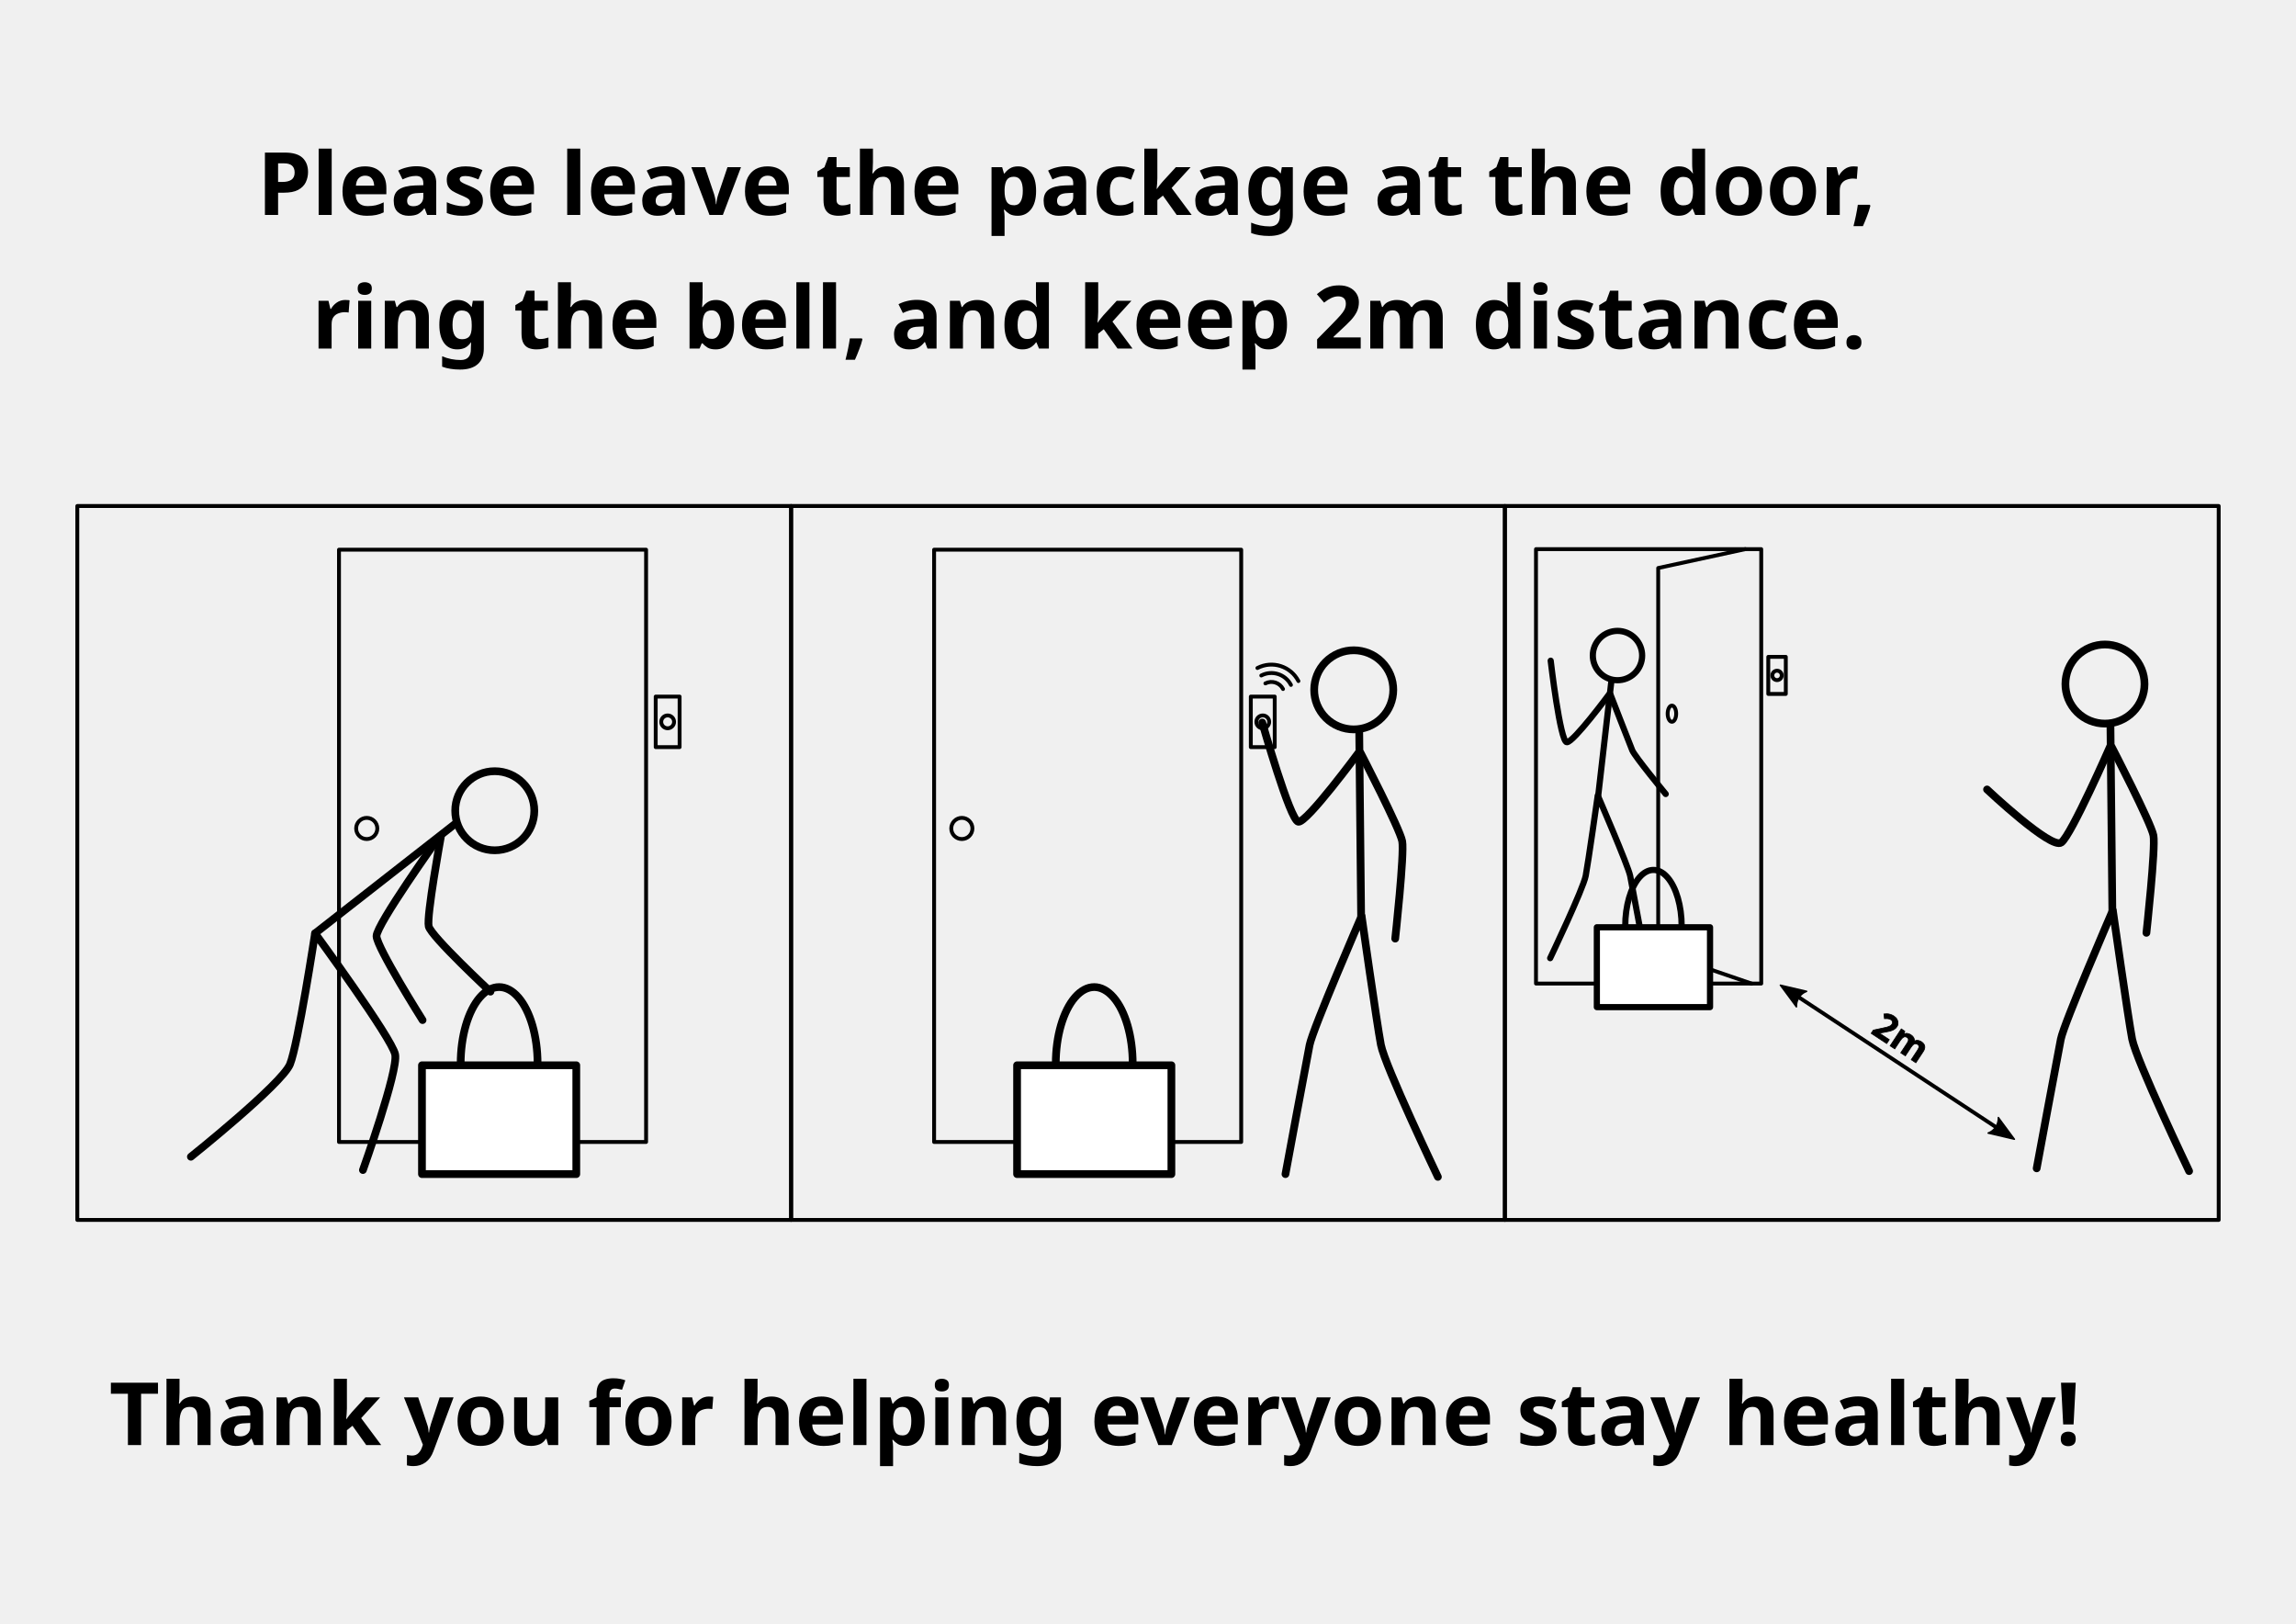
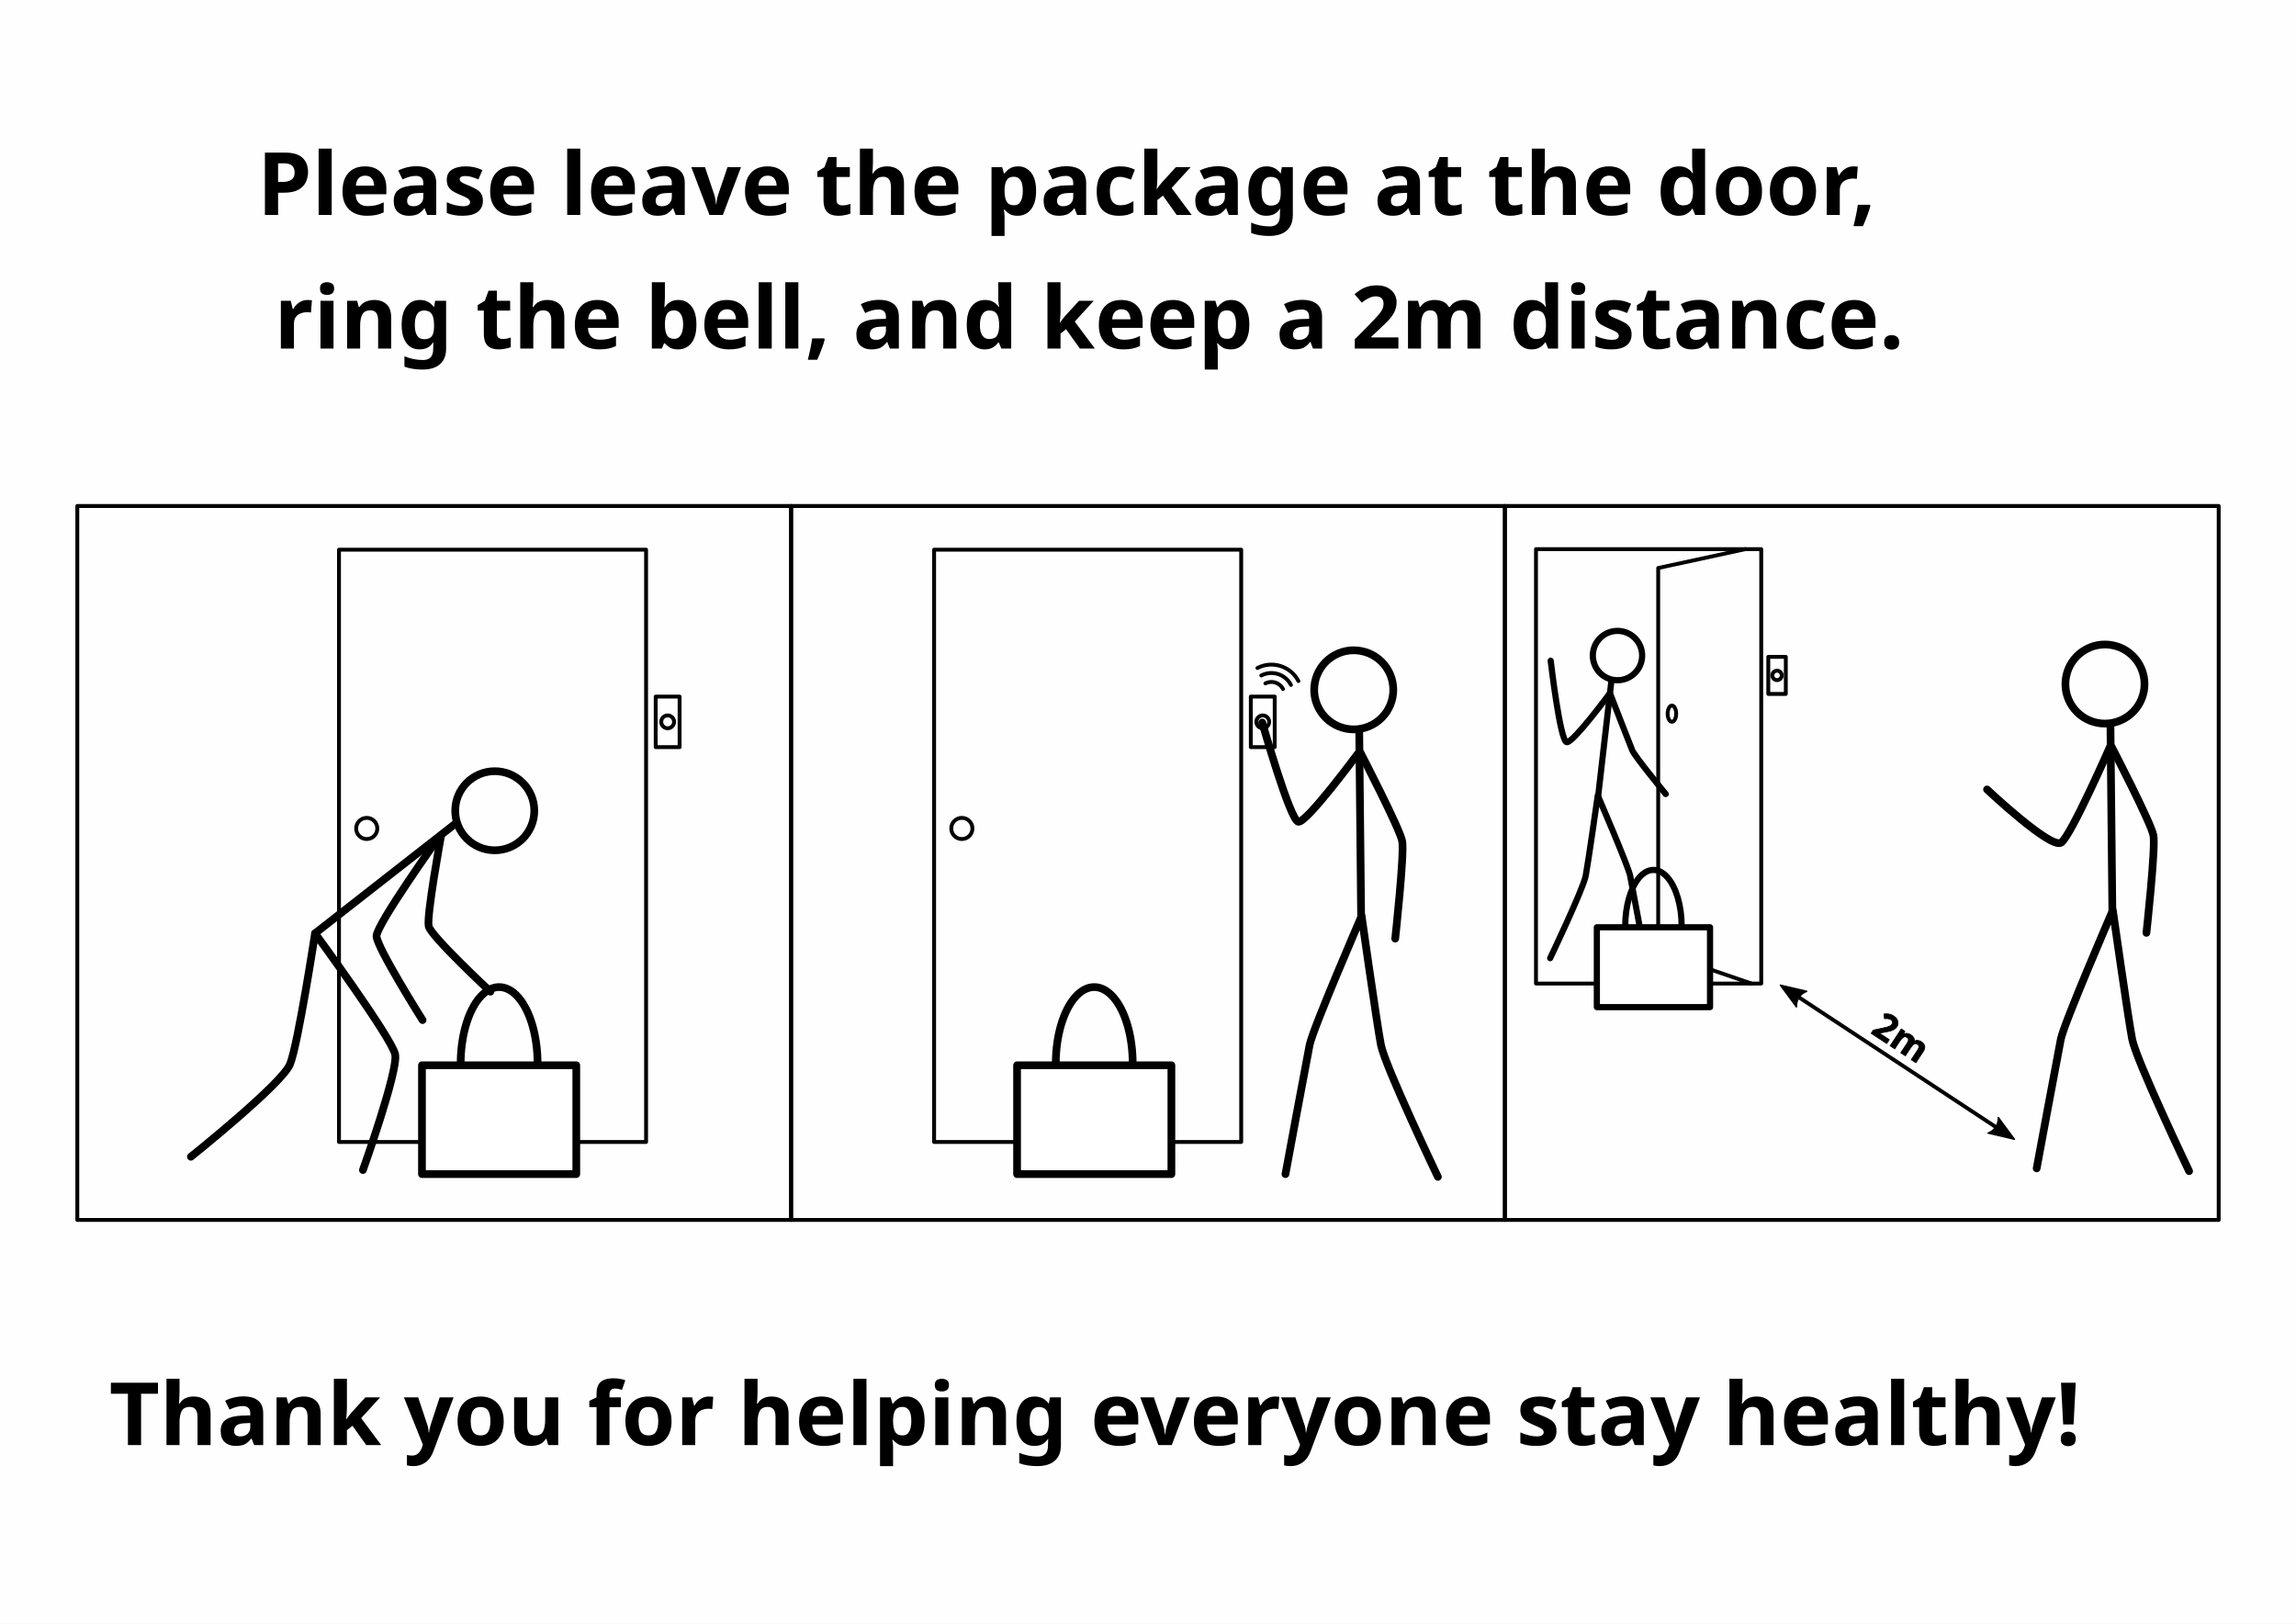
<svg xmlns="http://www.w3.org/2000/svg" id="svg8" version="1.1" viewBox="0 0 297 210" height="210mm" width="297mm">
  <defs id="defs2">
    <marker style="overflow:visible" id="Arrow2Mend" refX="0" refY="0" orient="auto">
      <path transform="scale(-0.6)" d="M 8.719,4.034 -2.207,0.016 8.719,-4.002 c -1.745,2.372 -1.735,5.617 -6e-7,8.035 z" style="fill:#000000;fill-opacity:1;fill-rule:evenodd;stroke:#000000;stroke-width:0.625;stroke-linejoin:round;stroke-opacity:1" id="path1177" />
    </marker>
    <marker style="overflow:visible" id="Arrow2Mstart" refX="0" refY="0" orient="auto">
      <path transform="scale(0.6)" d="M 8.719,4.034 -2.207,0.016 8.719,-4.002 c -1.745,2.372 -1.735,5.617 -6e-7,8.035 z" style="fill:#000000;fill-opacity:1;fill-rule:evenodd;stroke:#000000;stroke-width:0.625;stroke-linejoin:round;stroke-opacity:1" id="path1174" />
    </marker>
  </defs>
  <g style="display:inline" id="layer1">
-     <text id="text2173" y="27.799" x="148.218" style="font-size:11.289px;line-height:1.5;font-family:sans-serif;text-align:center;letter-spacing:0px;word-spacing:0px;text-anchor:middle;stroke-width:0.265" xml:space="preserve">
+     <rect style="fill:#fefefe;fill-opacity:1;stroke:none;stroke-width:0.8;stroke-linecap:round;stroke-linejoin:round;paint-order:fill markers stroke" id="rect902" width="297" height="210" x="0" y="0" />
+   </g>
+   <g style="display:inline" id="layer3">
+     <text id="text2173" y="27.799" x="148.218" style="font-size:11.289px;line-height:1.5;font-family:sans-serif;text-align:center;letter-spacing:0px;word-spacing:0px;text-anchor:middle;display:inline;stroke-width:0.265" xml:space="preserve">
      <tspan id="tspan2177" style="font-style:normal;font-variant:normal;font-weight:bold;font-stretch:normal;font-size:11.289px;font-family:Comfortaa;-inkscape-font-specification:'Comfortaa Bold';stroke-width:0.265" y="27.799" x="148.218">Please leave the package at the door,</tspan>
-       <tspan id="tspan2181" style="font-style:normal;font-variant:normal;font-weight:bold;font-stretch:normal;font-size:11.289px;font-family:Comfortaa;-inkscape-font-specification:'Comfortaa Bold';stroke-width:0.265" y="45.076" x="148.218">ring the bell, and keep 2m distance.</tspan>
+       <tspan id="tspan2181" style="font-style:normal;font-variant:normal;font-weight:bold;font-stretch:normal;font-size:11.289px;font-family:Comfortaa;-inkscape-font-specification:'Comfortaa Bold';stroke-width:0.265" y="45.076" x="148.218">ring the bell, and keep a 2m distance.</tspan>
    </text>
-     <text id="text910" y="186.901" x="148.98" style="font-style:normal;font-variant:normal;font-weight:bold;font-stretch:normal;font-size:11.289px;line-height:1.25;font-family:Comfortaa;-inkscape-font-specification:'Comfortaa Bold';text-align:center;letter-spacing:0px;word-spacing:0px;text-anchor:middle;stroke-width:0.265" xml:space="preserve">
+     <text id="text910" y="186.901" x="148.98" style="font-style:normal;font-variant:normal;font-weight:bold;font-stretch:normal;font-size:11.289px;line-height:1.25;font-family:Comfortaa;-inkscape-font-specification:'Comfortaa Bold';text-align:center;letter-spacing:0px;word-spacing:0px;text-anchor:middle;display:inline;stroke-width:0.265" xml:space="preserve">
      <tspan style="font-style:normal;font-variant:normal;font-weight:bold;font-stretch:normal;font-size:11.289px;font-family:Comfortaa;-inkscape-font-specification:'Comfortaa Bold';stroke-width:0.265" y="186.901" x="148.98" id="tspan908">Thank you for helping everyone stay healthy!</tspan>
    </text>
  </g>
-   <g style="display:inline" id="layer3" />
  <g style="display:inline" id="layer2">
    <g transform="translate(0,0.2468703)" id="g1044">
      <rect style="display:inline;opacity:1;fill:none;fill-opacity:1;stroke:#000000;stroke-width:0.5;stroke-linecap:round;stroke-linejoin:round;stroke-miterlimit:4;stroke-dasharray:none;stroke-dashoffset:0;stroke-opacity:1;paint-order:fill markers stroke" id="rect833" width="92.333" height="92.333" x="10" y="65.196" ry="0" />
      <rect ry="0" y="65.196" x="102.333" height="92.333" width="92.333" id="rect833-3" style="display:inline;opacity:1;fill:none;fill-opacity:1;stroke:#000000;stroke-width:0.5;stroke-linecap:round;stroke-linejoin:round;stroke-miterlimit:4;stroke-dasharray:none;stroke-dashoffset:0;stroke-opacity:1;paint-order:fill markers stroke" />
      <rect style="display:inline;opacity:1;fill:none;fill-opacity:1;stroke:#000000;stroke-width:0.5;stroke-linecap:round;stroke-linejoin:round;stroke-miterlimit:4;stroke-dasharray:none;stroke-dashoffset:0;stroke-opacity:1;paint-order:fill markers stroke" id="rect833-3-6" width="92.333" height="92.333" x="194.667" y="65.196" ry="0" />
      <rect style="display:inline;opacity:1;fill:none;fill-opacity:1;stroke:#000000;stroke-width:0.5;stroke-linecap:round;stroke-linejoin:round;stroke-miterlimit:4;stroke-dasharray:none;stroke-dashoffset:0;stroke-opacity:1;paint-order:fill markers stroke" id="rect917" width="39.725" height="76.603" x="43.85" y="70.847" />
      <circle style="display:inline;opacity:1;fill:none;fill-opacity:1;stroke:#000000;stroke-width:0.5;stroke-linecap:round;stroke-linejoin:round;stroke-miterlimit:4;stroke-dasharray:none;stroke-dashoffset:0;stroke-opacity:1;paint-order:fill markers stroke" id="path921" cx="47.439" cy="106.9" r="1.369" />
      <rect style="display:inline;opacity:1;fill:none;fill-opacity:1;stroke:#000000;stroke-width:0.5;stroke-linecap:round;stroke-linejoin:round;stroke-miterlimit:4;stroke-dasharray:none;stroke-dashoffset:0;stroke-opacity:1;paint-order:fill markers stroke" id="rect923" width="3.091" height="6.536" x="84.819" y="89.845" ry="0" />
      <circle style="display:inline;opacity:1;fill:none;fill-opacity:1;stroke:#000000;stroke-width:0.5;stroke-linecap:round;stroke-linejoin:round;stroke-miterlimit:4;stroke-dasharray:none;stroke-dashoffset:0;stroke-opacity:1;paint-order:fill markers stroke" id="path925" cx="86.365" cy="93.113" r="0.83" />
      <rect y="70.847" x="120.831" height="76.603" width="39.725" id="rect917-7" style="display:inline;opacity:1;fill:none;fill-opacity:1;stroke:#000000;stroke-width:0.5;stroke-linecap:round;stroke-linejoin:round;stroke-miterlimit:4;stroke-dasharray:none;stroke-dashoffset:0;stroke-opacity:1;paint-order:fill markers stroke" />
      <rect ry="0" y="89.845" x="161.8" height="6.536" width="3.091" id="rect923-3" style="display:inline;opacity:1;fill:none;fill-opacity:1;stroke:#000000;stroke-width:0.5;stroke-linecap:round;stroke-linejoin:round;stroke-miterlimit:4;stroke-dasharray:none;stroke-dashoffset:0;stroke-opacity:1;paint-order:fill markers stroke" />
      <circle r="0.83" cy="93.113" cx="163.346" id="path925-5" style="display:inline;opacity:1;fill:none;fill-opacity:1;stroke:#000000;stroke-width:0.5;stroke-linecap:round;stroke-linejoin:round;stroke-miterlimit:4;stroke-dasharray:none;stroke-dashoffset:0;stroke-opacity:1;paint-order:fill markers stroke" />
      <rect style="display:inline;opacity:1;fill:none;fill-opacity:1;stroke:#000000;stroke-width:0.5;stroke-linecap:round;stroke-linejoin:round;stroke-miterlimit:4;stroke-dasharray:none;stroke-dashoffset:0;stroke-opacity:1;paint-order:fill markers stroke" id="rect917-7-9" width="29.136" height="56.184" x="198.689" y="70.775" />
      <ellipse style="display:inline;opacity:1;fill:none;fill-opacity:1;stroke:#000000;stroke-width:0.5;stroke-linecap:round;stroke-linejoin:round;stroke-miterlimit:4;stroke-dasharray:none;stroke-dashoffset:0;stroke-opacity:1;paint-order:fill markers stroke" id="path921-5-3" cx="216.271" cy="92.057" rx="0.551" ry="1.048" />
      <rect style="display:inline;opacity:1;fill:none;fill-opacity:1;stroke:#000000;stroke-width:0.5;stroke-linecap:round;stroke-linejoin:round;stroke-miterlimit:4;stroke-dasharray:none;stroke-dashoffset:0;stroke-opacity:1;paint-order:fill markers stroke" id="rect923-3-6" width="2.267" height="4.794" x="228.737" y="84.709" ry="0" />
      <circle style="display:inline;opacity:1;fill:none;fill-opacity:1;stroke:#000000;stroke-width:0.5;stroke-linecap:round;stroke-linejoin:round;stroke-miterlimit:4;stroke-dasharray:none;stroke-dashoffset:0;stroke-opacity:1;paint-order:fill markers stroke" id="path925-5-0" cx="229.871" cy="87.106" r="0.609" />
      <circle r="1.369" cy="106.9" cx="124.42" id="path921-0" style="display:inline;opacity:1;fill:none;fill-opacity:1;stroke:#000000;stroke-width:0.5;stroke-linecap:round;stroke-linejoin:round;stroke-miterlimit:4;stroke-dasharray:none;stroke-dashoffset:0;stroke-opacity:1;paint-order:fill markers stroke" />
      <path style="display:inline;opacity:1;fill:none;fill-opacity:1;stroke:#000000;stroke-width:0.5;stroke-linecap:round;stroke-linejoin:round;stroke-miterlimit:4;stroke-dasharray:none;stroke-dashoffset:0;stroke-opacity:1;paint-order:fill markers stroke" id="path1065" d="m -153.5,104.874 a 1.694,1.694 0 0 1 -1.694,1.694" transform="rotate(-117.3568)" />
      <path id="path1065-2" style="display:inline;opacity:1;fill:none;fill-opacity:1;stroke:#000000;stroke-width:0.5;stroke-linecap:round;stroke-linejoin:round;stroke-miterlimit:4;stroke-dasharray:none;stroke-dashoffset:0;stroke-opacity:1;paint-order:fill markers stroke" d="m -152.349,104.874 a 2.846,2.846 0 0 1 -2.846,2.846" transform="rotate(-117.3568)" />
      <path style="display:inline;opacity:1;fill:none;fill-opacity:1;stroke:#000000;stroke-width:0.5;stroke-linecap:round;stroke-linejoin:round;stroke-miterlimit:4;stroke-dasharray:none;stroke-dashoffset:0;stroke-opacity:1;paint-order:fill markers stroke" id="path1065-2-3" d="m -151.26,104.874 a 3.935,3.935 0 0 1 -3.935,3.935" transform="rotate(-117.3568)" />
      <path style="display:inline;fill:none;stroke:#000000;stroke-width:0.5;stroke-linecap:round;stroke-linejoin:round;stroke-miterlimit:4;stroke-dasharray:none;stroke-opacity:1" d="m 226.571,126.959 -12.074,-4.13 V 73.217 l 11.271,-2.442" id="path1764" />
      <path id="path884-6-7-9" d="m 200.523,123.677 c 0,0 4.273,-8.944 4.598,-10.657 0.325,-1.712 1.557,-10.382 1.557,-10.382 0,0 3.932,9.082 4.194,10.397 0.262,1.315 1.949,10.419 1.949,10.419" style="display:inline;fill:none;stroke:#000000;stroke-width:0.8;stroke-linecap:round;stroke-linejoin:round;stroke-miterlimit:4;stroke-dasharray:none;stroke-opacity:1" />
      <path id="path906-2-5-0" d="m 208.152,89.544 c 0,0 -4.612,6.222 -5.474,6.205 -0.862,-0.017 -2.087,-10.543 -2.087,-10.543" style="display:inline;fill:none;stroke:#000000;stroke-width:0.8;stroke-linecap:round;stroke-linejoin:round;stroke-miterlimit:4;stroke-dasharray:none;stroke-opacity:1" />
      <path id="path888-9-9-8" d="m 206.738,102.644 1.694,-14.731" style="display:inline;fill:none;stroke:#000000;stroke-width:0.8;stroke-linecap:round;stroke-linejoin:round;stroke-miterlimit:4;stroke-dasharray:none;stroke-opacity:1" />
      <path id="path890-1-2-8" d="m 208.29,89.497 c 0,0 2.525,6.506 2.853,7.299 0.327,0.793 4.327,5.649 4.327,5.649" style="display:inline;fill:none;stroke:#000000;stroke-width:0.8;stroke-linecap:round;stroke-linejoin:round;stroke-miterlimit:4;stroke-dasharray:none;stroke-opacity:1" />
      <circle r="3.19" cy="214.878" cx="68.934" id="path927-0-2-5" style="display:inline;opacity:1;fill:none;fill-opacity:1;stroke:#000000;stroke-width:0.8;stroke-linecap:round;stroke-linejoin:round;stroke-miterlimit:4;stroke-dasharray:none;stroke-dashoffset:0;stroke-opacity:1;paint-order:fill markers stroke" transform="rotate(-50.21272)" />
      <path style="fill:none;stroke:#000000;stroke-width:1;stroke-linecap:round;stroke-linejoin:round;stroke-miterlimit:4;stroke-dasharray:none;stroke-opacity:1" d="m 24.693,149.36 c 0,0 11.777,-9.414 12.819,-11.961 1.042,-2.547 3.241,-16.932 3.241,-16.932 0,0 9.943,13.554 10.364,15.662 0.42,2.108 -4.171,14.95 -4.171,14.95" id="path884" />
      <path style="fill:none;stroke:#000000;stroke-width:1;stroke-linecap:round;stroke-linejoin:round;stroke-miterlimit:4;stroke-dasharray:none;stroke-opacity:1" d="m 57.021,108.023 c 0,0 -1.87,10.24 -1.565,11.537 0.305,1.297 7.986,8.447 7.986,8.447" id="path906" />
      <path style="fill:none;stroke:#000000;stroke-width:1;stroke-linecap:round;stroke-linejoin:round;stroke-miterlimit:4;stroke-dasharray:none;stroke-opacity:1" d="M 40.753,120.467 58.81,106.354" id="path888" />
      <path style="fill:none;stroke:#000000;stroke-width:1;stroke-linecap:round;stroke-linejoin:round;stroke-miterlimit:4;stroke-dasharray:none;stroke-opacity:1" d="m 56.656,108.195 c 0,0 -7.979,11.168 -7.951,12.632 0.029,1.464 5.956,10.857 5.956,10.857" id="path890" />
      <rect style="opacity:1;fill:#ffffff;fill-opacity:1;stroke:#000000;stroke-width:1;stroke-linecap:round;stroke-linejoin:round;stroke-miterlimit:4;stroke-dasharray:none;stroke-dashoffset:0;stroke-opacity:1;paint-order:fill markers stroke" id="rect908" width="19.962" height="14.079" x="54.584" y="137.527" ry="0" />
      <path style="opacity:1;fill:none;fill-opacity:1;stroke:#000000;stroke-width:1;stroke-linecap:round;stroke-linejoin:round;stroke-miterlimit:4;stroke-dasharray:none;stroke-dashoffset:0;stroke-opacity:1;paint-order:fill markers stroke" id="path910" d="m -59.59,-137.321 a 4.975,9.905 0 0 1 -2.487,8.578 4.975,9.905 0 0 1 -4.975,0 4.975,9.905 0 0 1 -2.487,-8.578" transform="scale(-1)" />
      <circle style="opacity:1;fill:none;fill-opacity:1;stroke:#000000;stroke-width:1;stroke-linecap:round;stroke-linejoin:round;stroke-miterlimit:4;stroke-dasharray:none;stroke-dashoffset:0;stroke-opacity:1;paint-order:fill markers stroke" id="path927" cx="63.999" cy="104.61" r="5.115" />
      <path id="path884-6" d="m 185.999,151.963 c 0,0 -6.85,-14.341 -7.372,-17.086 -0.521,-2.745 -2.496,-16.645 -2.496,-16.645 0,0 -6.304,14.56 -6.725,16.669 -0.42,2.108 -3.125,16.705 -3.125,16.705" style="display:inline;fill:none;stroke:#000000;stroke-width:1;stroke-linecap:round;stroke-linejoin:round;stroke-miterlimit:4;stroke-dasharray:none;stroke-opacity:1" />
      <path id="path906-2" d="m 176,97.133 c 0,0 5.087,9.807 5.384,11.424 0.297,1.617 -0.906,12.59 -0.906,12.59" style="display:inline;fill:none;stroke:#000000;stroke-width:1;stroke-linecap:round;stroke-linejoin:round;stroke-miterlimit:4;stroke-dasharray:none;stroke-opacity:1" />
      <path id="path888-9" d="M 176.069,118.258 175.825,94.486" style="display:inline;fill:none;stroke:#000000;stroke-width:1;stroke-linecap:round;stroke-linejoin:round;stroke-miterlimit:4;stroke-dasharray:none;stroke-opacity:1" />
      <path id="path890-1" d="m 175.787,97.035 c 0,0 -6.769,9.181 -7.844,9.001 -1.075,-0.181 -4.663,-12.835 -4.663,-12.835" style="display:inline;fill:none;stroke:#000000;stroke-width:1;stroke-linecap:round;stroke-linejoin:round;stroke-miterlimit:4;stroke-dasharray:none;stroke-opacity:1" />
      <rect ry="0" y="137.527" x="131.564" height="14.079" width="19.962" id="rect908-2" style="display:inline;opacity:1;fill:#ffffff;fill-opacity:1;stroke:#000000;stroke-width:1;stroke-linecap:round;stroke-linejoin:round;stroke-miterlimit:4;stroke-dasharray:none;stroke-dashoffset:0;stroke-opacity:1;paint-order:fill markers stroke" />
      <path transform="scale(-1)" d="m -136.571,-137.321 a 4.975,9.905 0 0 1 -2.487,8.578 4.975,9.905 0 0 1 -4.975,0 4.975,9.905 0 0 1 -2.487,-8.578" id="path910-7" style="display:inline;opacity:1;fill:none;fill-opacity:1;stroke:#000000;stroke-width:1;stroke-linecap:round;stroke-linejoin:round;stroke-miterlimit:4;stroke-dasharray:none;stroke-dashoffset:0;stroke-opacity:1;paint-order:fill markers stroke" />
      <circle r="5.115" cy="-95.981" cx="-171.372" id="path927-0" style="display:inline;opacity:1;fill:none;fill-opacity:1;stroke:#000000;stroke-width:1;stroke-linecap:round;stroke-linejoin:round;stroke-miterlimit:4;stroke-dasharray:none;stroke-dashoffset:0;stroke-opacity:1;paint-order:fill markers stroke" transform="matrix(-0.5564933,-0.8308521,-0.8308521,0.5564933,0,0)" />
      <rect style="display:inline;opacity:1;fill:#ffffff;fill-opacity:1;stroke:#000000;stroke-width:0.8;stroke-linecap:round;stroke-linejoin:round;stroke-miterlimit:4;stroke-dasharray:none;stroke-dashoffset:0;stroke-opacity:1;paint-order:fill markers stroke" id="rect908-2-7" width="14.641" height="10.326" x="206.561" y="119.681" ry="0" />
      <path style="display:inline;opacity:1;fill:none;fill-opacity:1;stroke:#000000;stroke-width:0.8;stroke-linecap:round;stroke-linejoin:round;stroke-miterlimit:4;stroke-dasharray:none;stroke-dashoffset:0;stroke-opacity:1;paint-order:fill markers stroke" id="path910-7-3" d="m -210.233,-119.53 a 3.649,7.265 0 0 1 -1.824,6.292 3.649,7.265 0 0 1 -3.649,0 3.649,7.265 0 0 1 -1.824,-6.292" transform="scale(-1)" />
      <path style="fill:none;stroke:#000000;stroke-width:0.5;stroke-linecap:butt;stroke-linejoin:miter;stroke-miterlimit:4;stroke-dasharray:none;stroke-opacity:1;marker-start:url(#Arrow2Mstart);marker-end:url(#Arrow2Mend)" d="m 230.857,127.529 29.161,19.205" id="path1148" />
      <text xml:space="preserve" style="font-style:normal;font-weight:normal;font-size:4.809px;line-height:1.25;font-family:sans-serif;letter-spacing:0px;word-spacing:0px;fill:#000000;fill-opacity:1;stroke:#000000;stroke-width:0.093;stroke-opacity:1" x="275.328" y="-21.749" id="text1762" transform="rotate(33.37438)">
        <tspan id="tspan1760" x="275.328" y="-21.749" style="font-style:normal;font-variant:normal;font-weight:bold;font-stretch:normal;font-size:4.809px;font-family:Comfortaa;-inkscape-font-specification:'Comfortaa Bold';stroke:#000000;stroke-width:0.093;stroke-opacity:1">2m</tspan>
      </text>
      <path style="display:inline;fill:none;stroke:#000000;stroke-width:1;stroke-linecap:round;stroke-linejoin:round;stroke-miterlimit:4;stroke-dasharray:none;stroke-opacity:1" d="m 283.173,151.216 c 0,0 -6.85,-14.341 -7.372,-17.086 -0.521,-2.745 -2.496,-16.645 -2.496,-16.645 0,0 -6.304,14.56 -6.725,16.669 -0.42,2.108 -3.125,16.705 -3.125,16.705" id="path884-6-7" />
      <path style="display:inline;fill:none;stroke:#000000;stroke-width:1;stroke-linecap:round;stroke-linejoin:round;stroke-miterlimit:4;stroke-dasharray:none;stroke-opacity:1" d="m 273.174,96.386 c 0,0 5.087,9.807 5.384,11.424 0.297,1.617 -0.906,12.59 -0.906,12.59" id="path906-2-5" />
      <path style="display:inline;fill:none;stroke:#000000;stroke-width:1;stroke-linecap:round;stroke-linejoin:round;stroke-miterlimit:4;stroke-dasharray:none;stroke-opacity:1" d="m 273.243,117.511 -0.243,-23.772" id="path888-9-9" />
      <path style="display:inline;fill:none;stroke:#000000;stroke-width:1;stroke-linecap:round;stroke-linejoin:round;stroke-miterlimit:4;stroke-dasharray:none;stroke-opacity:1" d="m 272.962,96.288 c 0,0 -5.021,11.461 -6.321,12.432 -1.299,0.971 -9.607,-6.862 -9.607,-6.862" id="path890-1-2" />
      <circle transform="matrix(-0.5564933,-0.8308521,-0.8308521,0.5564933,0,0)" style="display:inline;opacity:1;fill:none;fill-opacity:1;stroke:#000000;stroke-width:1;stroke-linecap:round;stroke-linejoin:round;stroke-miterlimit:4;stroke-dasharray:none;stroke-dashoffset:0;stroke-opacity:1;paint-order:fill markers stroke" id="path927-0-2" cx="-224.828" cy="-177.135" r="5.115" />
    </g>
  </g>
</svg>
